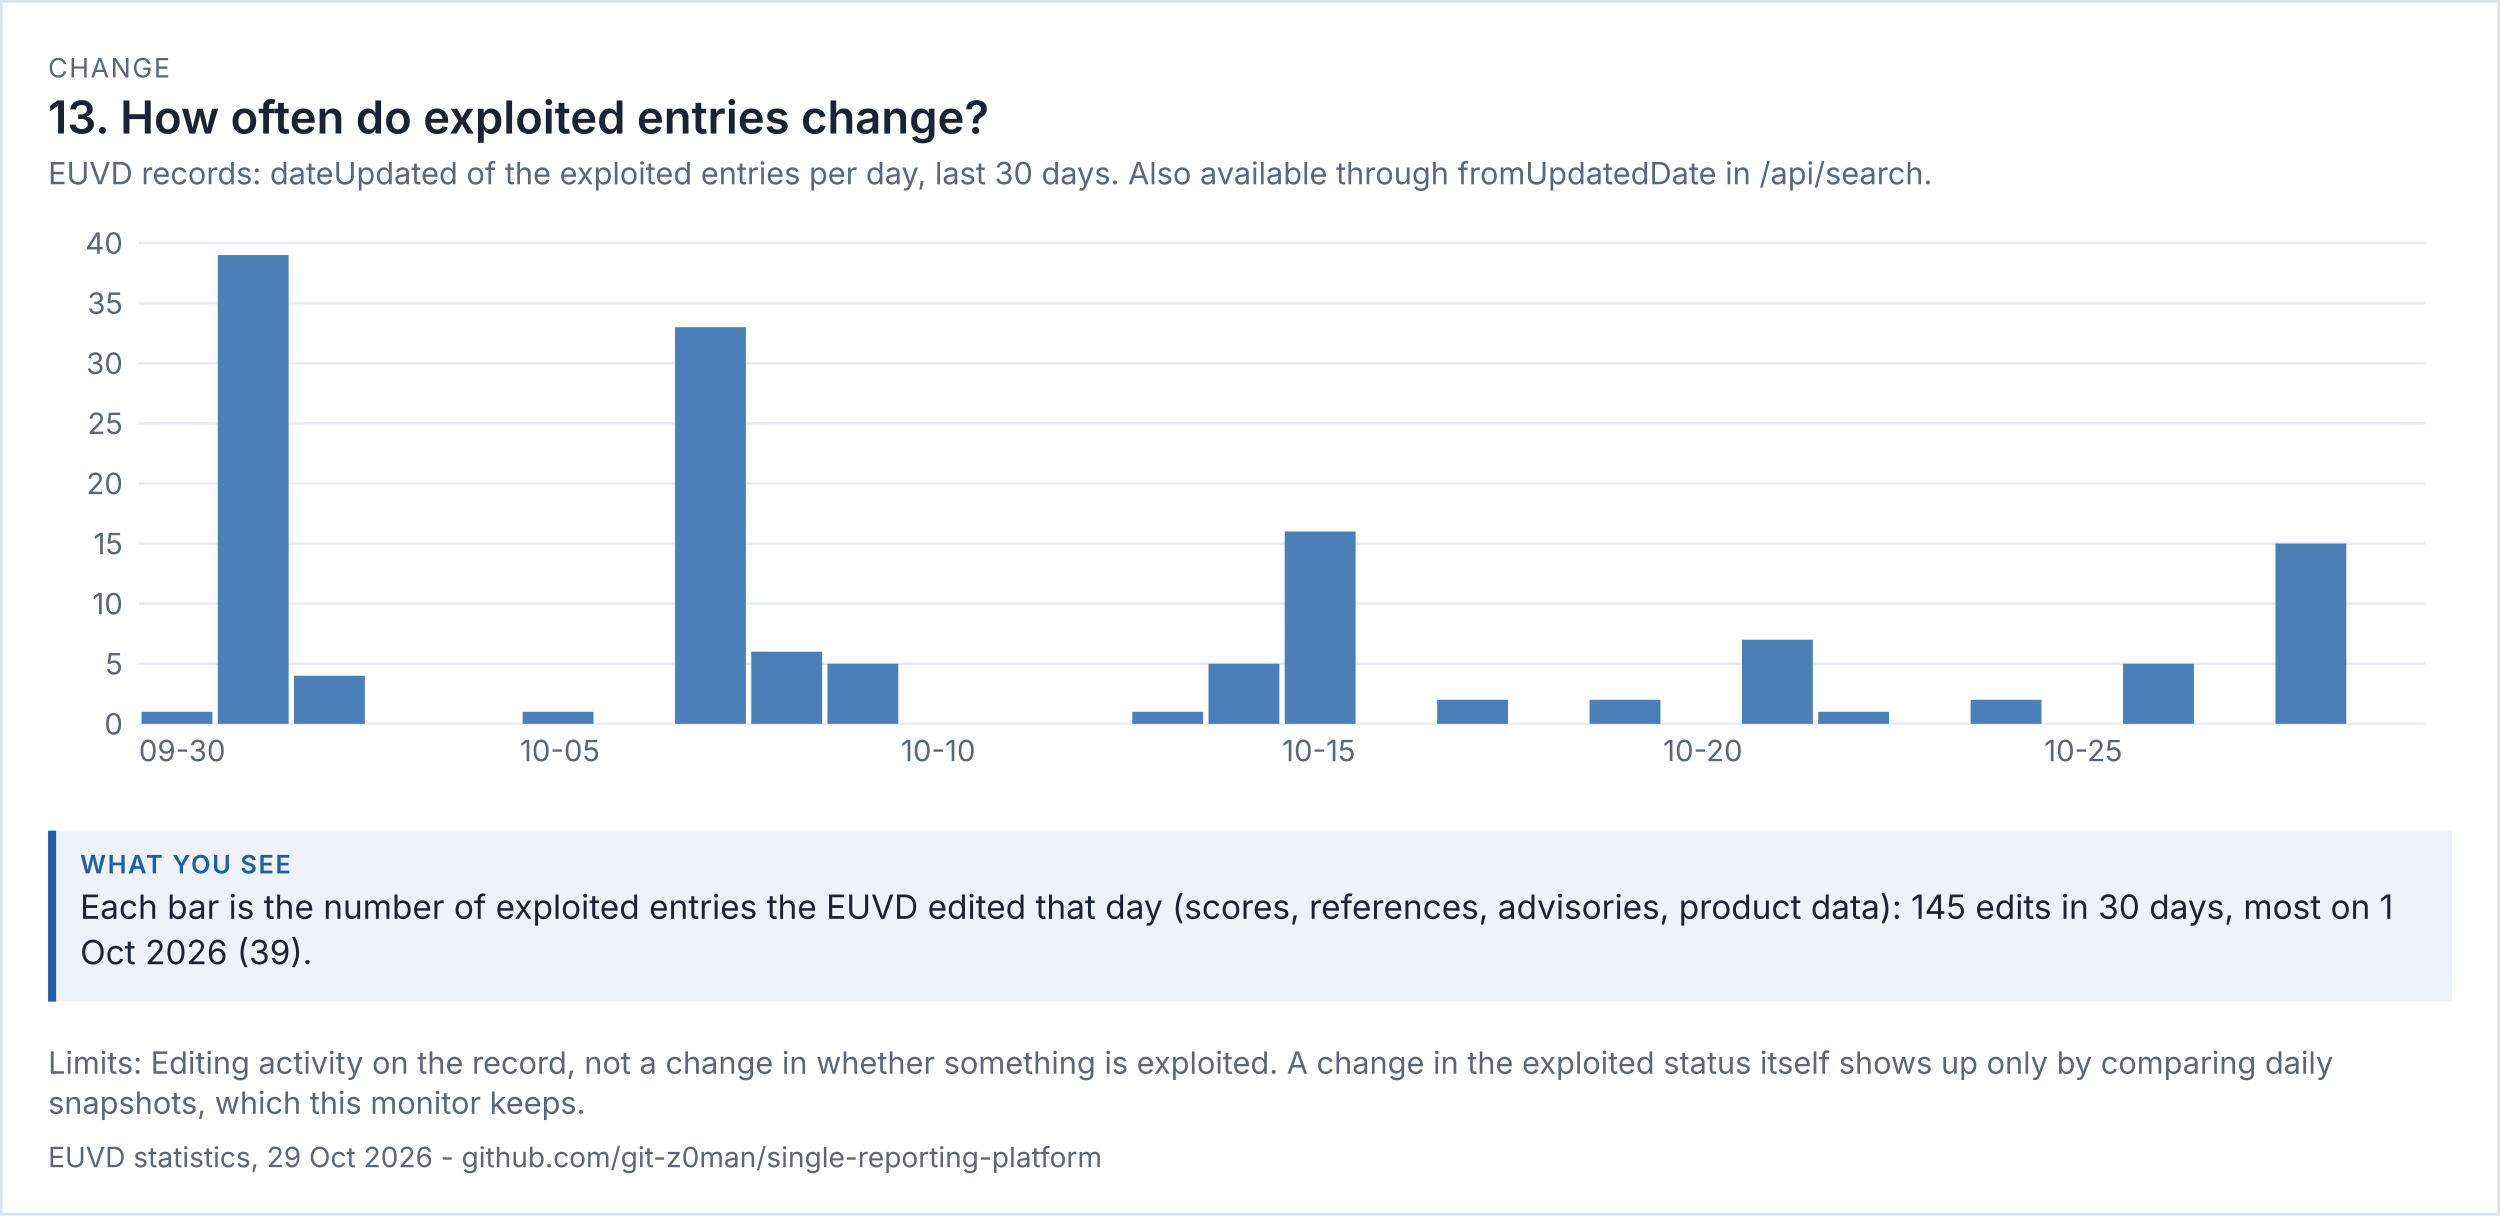
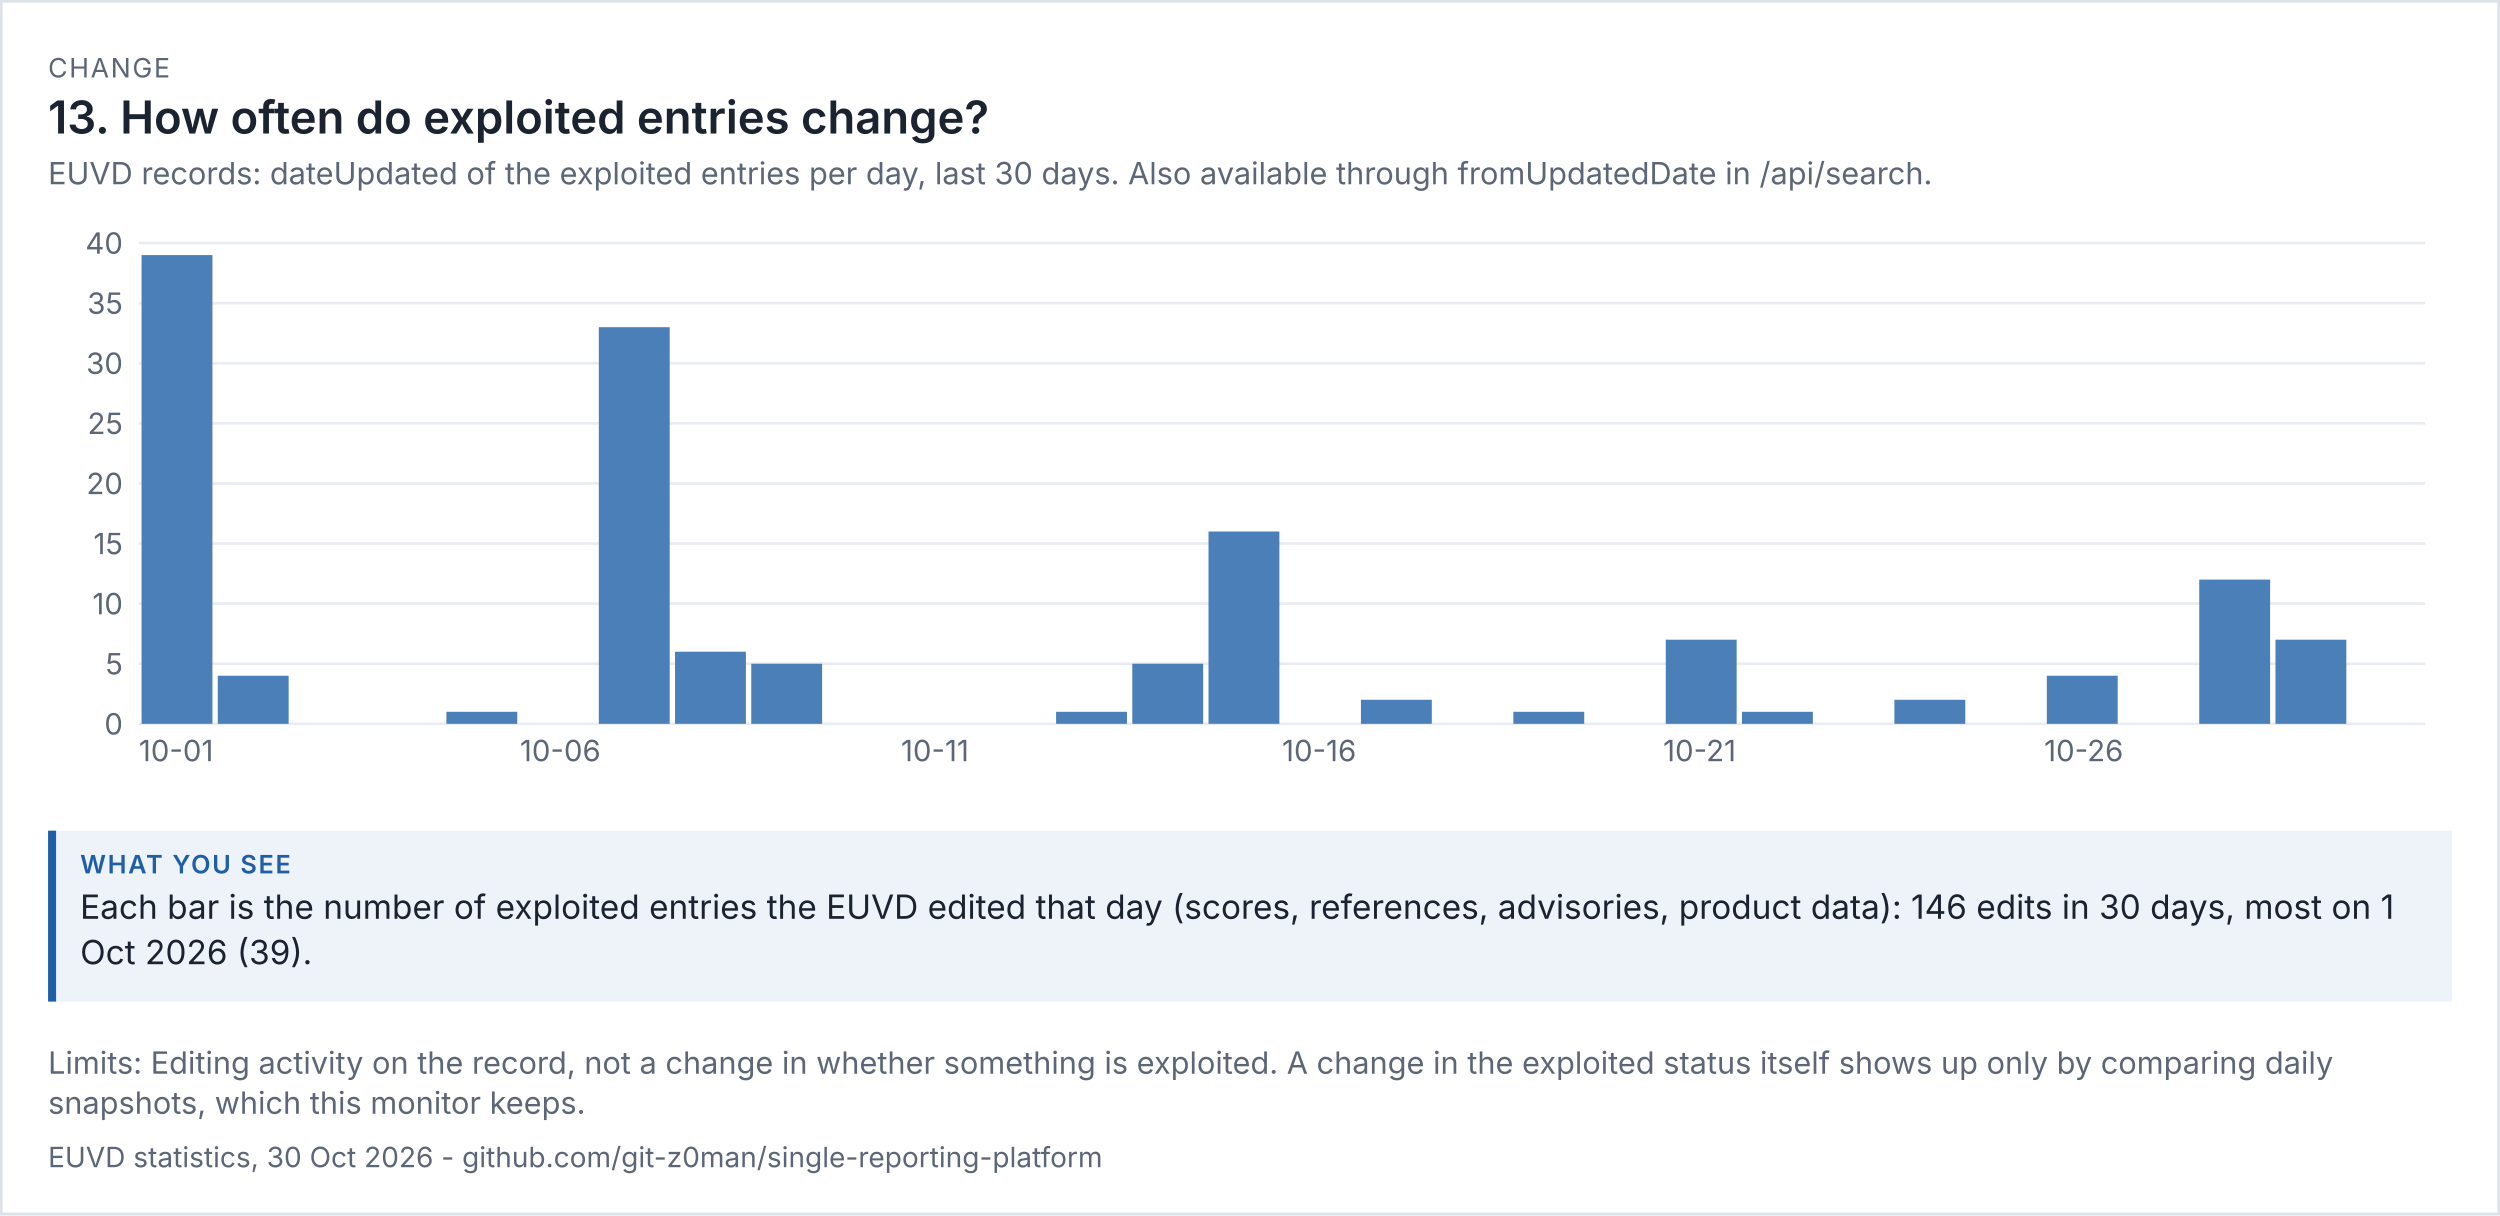
<svg xmlns="http://www.w3.org/2000/svg" viewBox="0 0 936 455" width="936" height="455" font-family="system-ui,-apple-system,'Segoe UI',sans-serif">
  <rect width="100%" height="100%" fill="#ffffff" />
  <rect x="0.5" y="0.5" width="935" height="454" fill="none" stroke="#dde1e8" />
  <text x="18" y="29" font-size="10" letter-spacing="0.6" fill="#5d6677">CHANGE</text>
  <text x="18" y="50" font-size="17" fill="#1b2230" font-weight="600">13. How often do exploited entries change?</text>
  <text x="18" y="69" font-size="11.5" fill="#5d6677">EUVD records: dateUpdated of the exploited entries per day, last 30 days. Also available through fromUpdatedDate in /api/search.</text>
  <g transform="translate(18,79) scale(1)" font-size="11">
    <svg viewBox="0 0 900 220" role="img" width="900" height="220">
      <g>
        <line x1="34" x2="890" y1="192" y2="192" stroke="rgb(233, 236, 241)" />
        <text x="28" y="196" text-anchor="end" fill="rgb(93, 102, 119)">0</text>
        <line x1="34" x2="890" y1="169.5" y2="169.5" stroke="rgb(233, 236, 241)" />
        <text x="28" y="173.5" text-anchor="end" fill="rgb(93, 102, 119)">5</text>
        <line x1="34" x2="890" y1="147" y2="147" stroke="rgb(233, 236, 241)" />
        <text x="28" y="151" text-anchor="end" fill="rgb(93, 102, 119)">10</text>
        <line x1="34" x2="890" y1="124.5" y2="124.5" stroke="rgb(233, 236, 241)" />
        <text x="28" y="128.5" text-anchor="end" fill="rgb(93, 102, 119)">15</text>
        <line x1="34" x2="890" y1="102" y2="102" stroke="rgb(233, 236, 241)" />
        <text x="28" y="106" text-anchor="end" fill="rgb(93, 102, 119)">20</text>
        <line x1="34" x2="890" y1="79.5" y2="79.5" stroke="rgb(233, 236, 241)" />
        <text x="28" y="83.5" text-anchor="end" fill="rgb(93, 102, 119)">25</text>
        <line x1="34" x2="890" y1="57" y2="57" stroke="rgb(233, 236, 241)" />
        <text x="28" y="61" text-anchor="end" fill="rgb(93, 102, 119)">30</text>
        <line x1="34" x2="890" y1="34.5" y2="34.5" stroke="rgb(233, 236, 241)" />
        <text x="28" y="38.5" text-anchor="end" fill="rgb(93, 102, 119)">35</text>
        <line x1="34" x2="890" y1="12" y2="12" stroke="rgb(233, 236, 241)" />
        <text x="28" y="16" text-anchor="end" fill="rgb(93, 102, 119)">40</text>
-         <rect x="35" y="187.5" width="26.533" height="4.5" fill="rgb(75, 127, 184)" />
-         <text x="34" y="206" fill="rgb(93, 102, 119)">09-30</text>
-         <rect x="63.533" y="16.5" width="26.533" height="175.5" fill="rgb(75, 127, 184)" />
-         <rect x="92.067" y="174" width="26.533" height="18" fill="rgb(75, 127, 184)" />
-         <rect x="177.667" y="187.5" width="26.533" height="4.5" fill="rgb(75, 127, 184)" />
-         <text x="176.667" y="206" fill="rgb(93, 102, 119)">10-05</text>
-         <rect x="234.733" y="43.5" width="26.533" height="148.5" fill="rgb(75, 127, 184)" />
-         <rect x="263.267" y="165" width="26.533" height="27" fill="rgb(75, 127, 184)" />
-         <rect x="291.8" y="169.5" width="26.533" height="22.5" fill="rgb(75, 127, 184)" />
-         <text x="319.333" y="206" fill="rgb(93, 102, 119)">10-10</text>
-         <rect x="405.933" y="187.5" width="26.533" height="4.5" fill="rgb(75, 127, 184)" />
-         <rect x="434.467" y="169.5" width="26.533" height="22.5" fill="rgb(75, 127, 184)" />
-         <rect x="463" y="120" width="26.533" height="72" fill="rgb(75, 127, 184)" />
-         <text x="462" y="206" fill="rgb(93, 102, 119)">10-15</text>
-         <rect x="520.067" y="183" width="26.533" height="9" fill="rgb(75, 127, 184)" />
-         <rect x="577.133" y="183" width="26.533" height="9" fill="rgb(75, 127, 184)" />
-         <text x="604.667" y="206" fill="rgb(93, 102, 119)">10-20</text>
-         <rect x="634.2" y="160.5" width="26.533" height="31.5" fill="rgb(75, 127, 184)" />
-         <rect x="662.733" y="187.5" width="26.533" height="4.5" fill="rgb(75, 127, 184)" />
-         <rect x="719.8" y="183" width="26.533" height="9" fill="rgb(75, 127, 184)" />
-         <text x="747.333" y="206" fill="rgb(93, 102, 119)">10-25</text>
-         <rect x="776.867" y="169.5" width="26.533" height="22.5" fill="rgb(75, 127, 184)" />
-         <rect x="833.933" y="124.5" width="26.533" height="67.5" fill="rgb(75, 127, 184)" />
+         <rect x="35" y="16.5" width="26.533" height="175.5" fill="rgb(75, 127, 184)" />
+         <text x="34" y="206" fill="rgb(93, 102, 119)">10-01</text>
+         <rect x="63.533" y="174" width="26.533" height="18" fill="rgb(75, 127, 184)" />
+         <rect x="149.133" y="187.5" width="26.533" height="4.5" fill="rgb(75, 127, 184)" />
+         <text x="176.667" y="206" fill="rgb(93, 102, 119)">10-06</text>
+         <rect x="206.2" y="43.5" width="26.533" height="148.5" fill="rgb(75, 127, 184)" />
+         <rect x="234.733" y="165" width="26.533" height="27" fill="rgb(75, 127, 184)" />
+         <rect x="263.267" y="169.5" width="26.533" height="22.5" fill="rgb(75, 127, 184)" />
+         <text x="319.333" y="206" fill="rgb(93, 102, 119)">10-11</text>
+         <rect x="377.4" y="187.5" width="26.533" height="4.5" fill="rgb(75, 127, 184)" />
+         <rect x="405.933" y="169.5" width="26.533" height="22.5" fill="rgb(75, 127, 184)" />
+         <rect x="434.467" y="120" width="26.533" height="72" fill="rgb(75, 127, 184)" />
+         <text x="462" y="206" fill="rgb(93, 102, 119)">10-16</text>
+         <rect x="491.533" y="183" width="26.533" height="9" fill="rgb(75, 127, 184)" />
+         <rect x="548.6" y="187.5" width="26.533" height="4.5" fill="rgb(75, 127, 184)" />
+         <rect x="605.667" y="160.5" width="26.533" height="31.5" fill="rgb(75, 127, 184)" />
+         <text x="604.667" y="206" fill="rgb(93, 102, 119)">10-21</text>
+         <rect x="634.2" y="187.5" width="26.533" height="4.5" fill="rgb(75, 127, 184)" />
+         <rect x="691.267" y="183" width="26.533" height="9" fill="rgb(75, 127, 184)" />
+         <rect x="748.333" y="174" width="26.533" height="18" fill="rgb(75, 127, 184)" />
+         <text x="747.333" y="206" fill="rgb(93, 102, 119)">10-26</text>
+         <rect x="805.4" y="138" width="26.533" height="54" fill="rgb(75, 127, 184)" />
+         <rect x="833.933" y="160.5" width="26.533" height="31.5" fill="rgb(75, 127, 184)" />
      </g>
    </svg>
  </g>
  <rect x="18" y="311" width="900" height="64" fill="#eef3fa" />
  <rect x="18" y="311" width="3" height="64" fill="#1f5fa8" />
  <text x="30" y="327" font-size="9.5" letter-spacing="0.6" font-weight="600" fill="#1f5fa8">WHAT YOU SEE</text>
-   <text x="30" y="344" font-size="12.5" fill="#1b2230">Each bar is the number of exploited entries the EUVD edited that day (scores, references, advisories, product data): 145 edits in 30 days, most on 1</text>
+   <text x="30" y="344" font-size="12.5" fill="#1b2230">Each bar is the number of exploited entries the EUVD edited that day (scores, references, advisories, product data): 146 edits in 30 days, most on 1</text>
  <text x="30" y="361" font-size="12.5" fill="#1b2230">Oct 2026 (39).</text>
  <text x="18" y="402" font-size="11.5" fill="#5d6677">Limits: Editing activity on the record, not a change in whether something is exploited. A change in the exploited status itself shows up only by comparing daily</text>
  <text x="18" y="417" font-size="11.5" fill="#5d6677">snapshots, which this monitor keeps.</text>
-   <text x="18" y="437" font-size="10.5" fill="#5d6677">EUVD statistics, 29 Oct 2026 - github.com/git-z0man/single-reporting-platform</text>
+   <text x="18" y="437" font-size="10.5" fill="#5d6677">EUVD statistics, 30 Oct 2026 - github.com/git-z0man/single-reporting-platform</text>
</svg>
